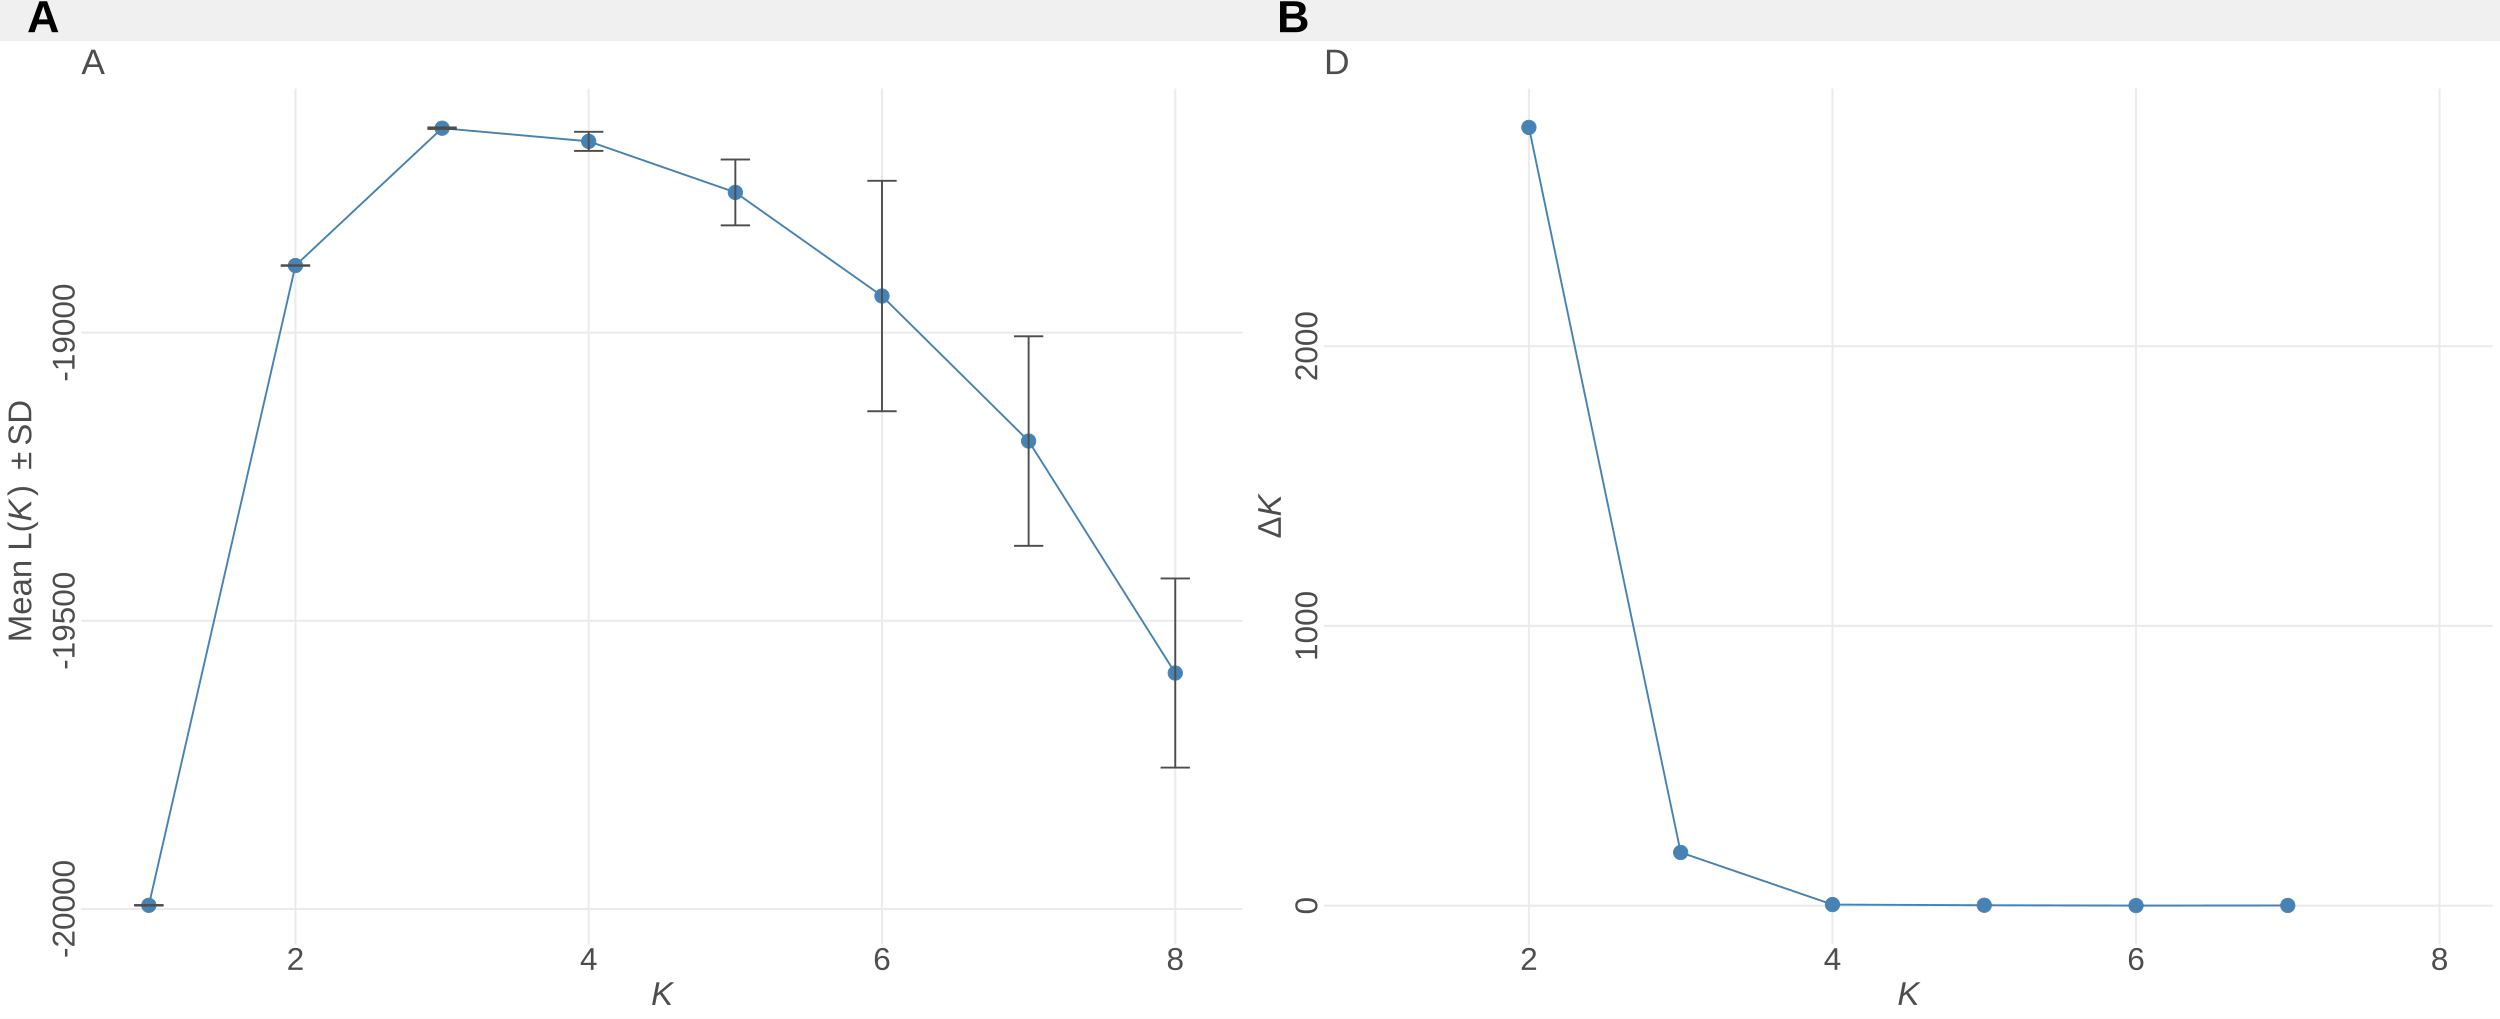
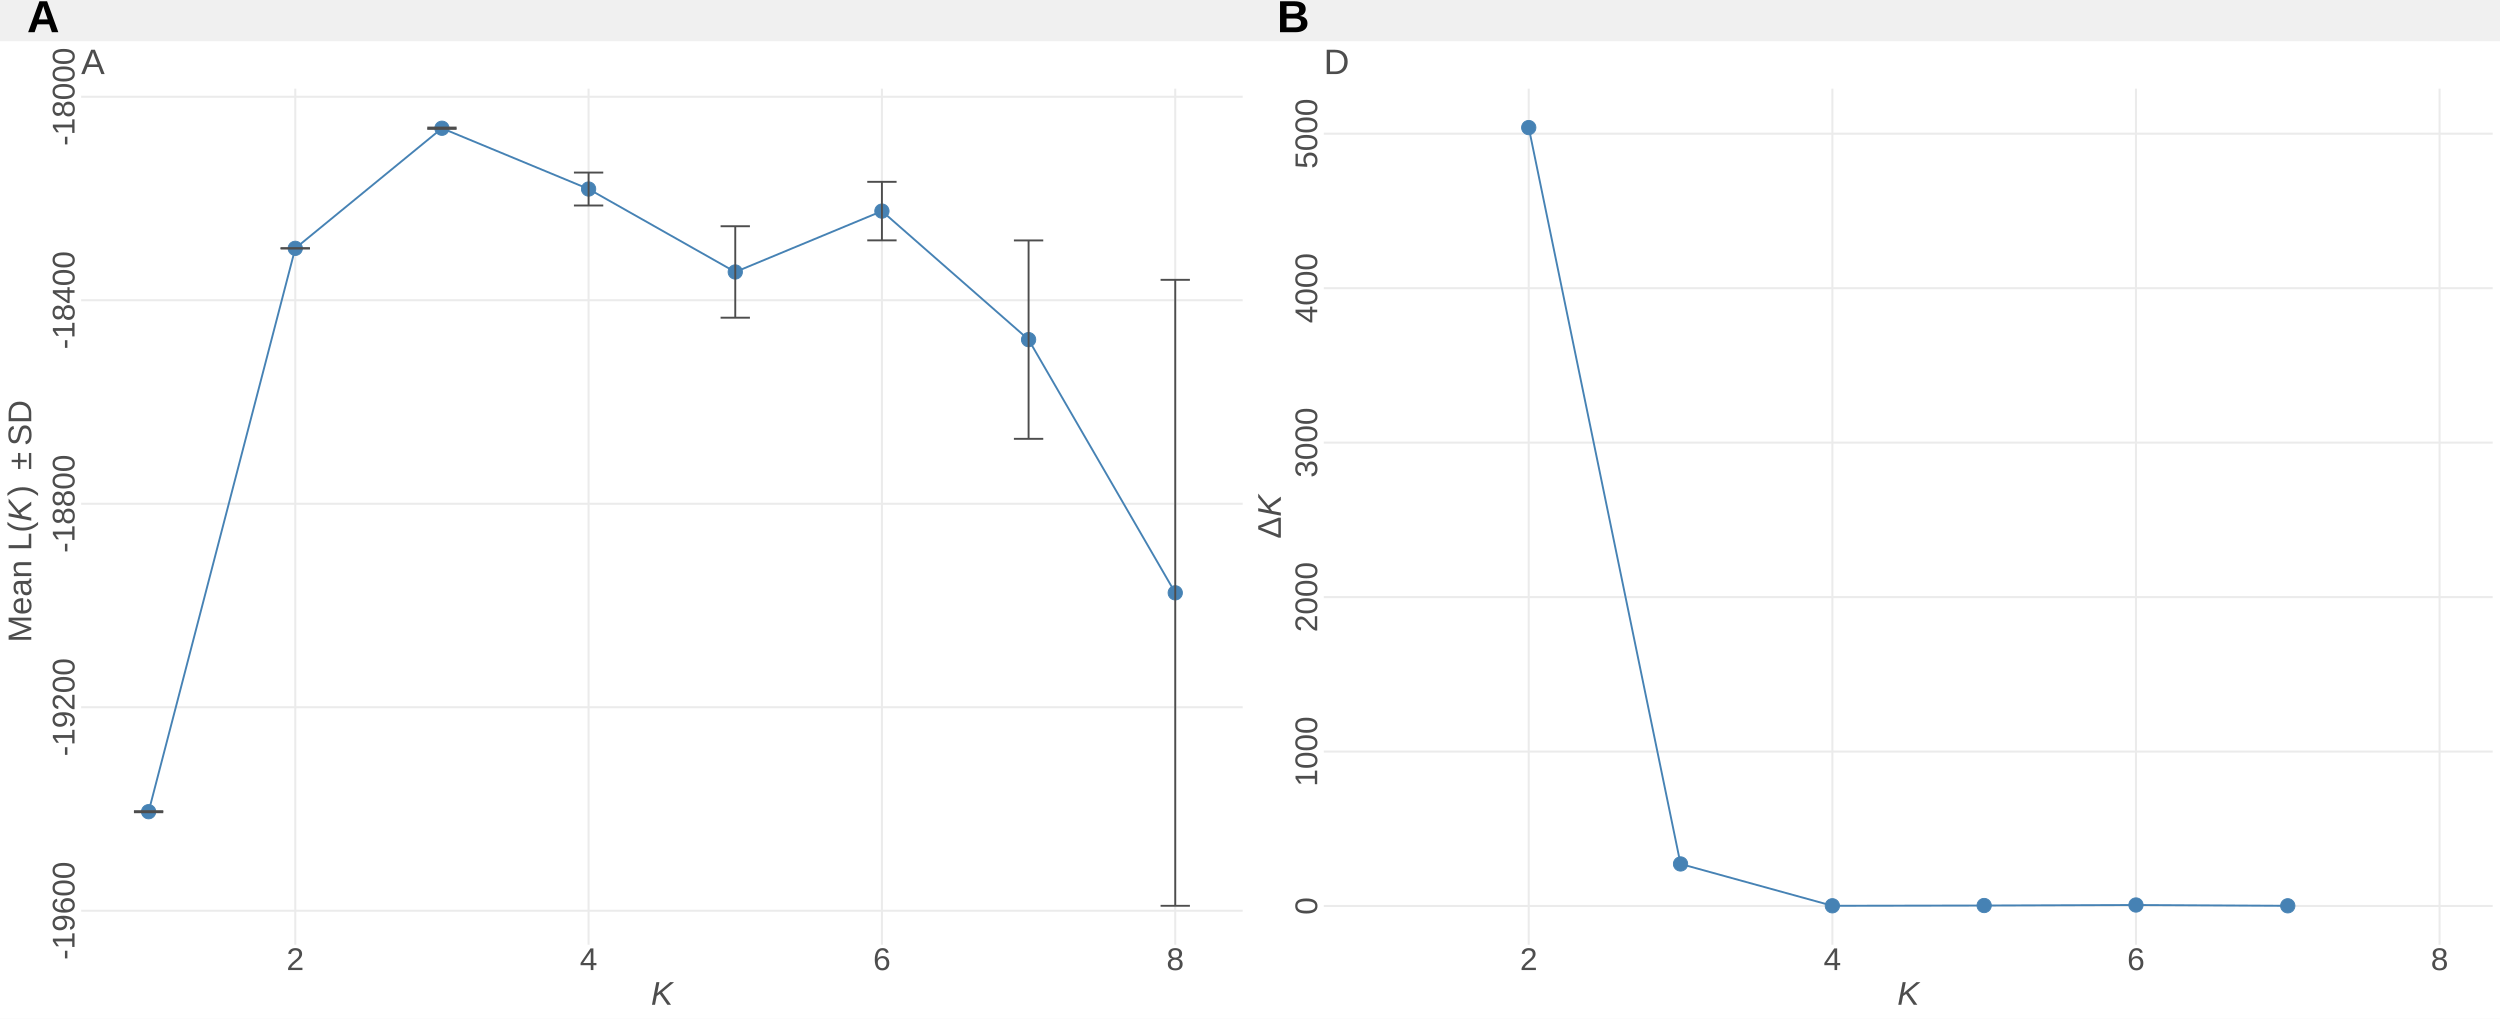
<svg xmlns="http://www.w3.org/2000/svg" width="1944.00pt" height="792.00pt" viewBox="0 0 1944.00 792.00">
  <g class="svglite">
    <defs>
      <style type="text/css">
    .svglite line, .svglite polyline, .svglite polygon, .svglite path, .svglite rect, .svglite circle {
      fill: none;
      stroke: #000000;
      stroke-linecap: round;
      stroke-linejoin: round;
      stroke-miterlimit: 10.00;
    }
    .svglite text {
      white-space: pre;
    }
    .svglite g.glyphgroup path {
      fill: inherit;
      stroke: none;
    }
  </style>
    </defs>
    <rect width="100%" height="100%" style="stroke: none; fill: none;" />
    <defs>
      <clipPath id="cpMC4wMHwxOTQ0LjAwfDAuMDB8NzkyLjAw">
        <rect x="0.00" y="0.00" width="1944.00" height="792.00" />
      </clipPath>
    </defs>
    <g clip-path="url(#cpMC4wMHwxOTQ0LjAwfDAuMDB8NzkyLjAw)">
</g>
    <defs>
      <clipPath id="cpMC4wMHw5NzIuMDB8MzIuMjZ8NzkyLjAw">
        <rect x="0.00" y="32.26" width="972.00" height="759.74" />
      </clipPath>
    </defs>
    <g clip-path="url(#cpMC4wMHw5NzIuMDB8MzIuMjZ8NzkyLjAw)">
      <rect x="0.00" y="32.26" width="972.00" height="759.74" style="stroke-width: 1.07; stroke: #FFFFFF; fill: #FFFFFF;" />
    </g>
    <g clip-path="url(#cpMC4wMHwxOTQ0LjAwfDAuMDB8NzkyLjAw)">
</g>
    <defs>
-       <clipPath id="cpNjMuMjd8OTY2LjMzfDY4LjgyfDczNC40NA==">
-         <rect x="63.27" y="68.82" width="903.06" height="665.62" />
+       <clipPath id="cpNjMuMTB8OTY2LjMzfDY4Ljk1fDczNC42MQ==">
+         <rect x="63.10" y="68.95" width="903.23" height="665.66" />
      </clipPath>
    </defs>
-     <g clip-path="url(#cpNjMuMjd8OTY2LjMzfDY4LjgyfDczNC40NA==)">
-       <rect x="63.27" y="68.82" width="903.06" height="665.62" style="stroke-width: 1.07; stroke: none; fill: #FFFFFF;" />
-       <polyline points="63.27,706.80 966.33,706.80 " style="stroke-width: 1.60; stroke: #EBEBEB; stroke-linecap: butt;" />
-       <polyline points="63.27,482.72 966.33,482.72 " style="stroke-width: 1.60; stroke: #EBEBEB; stroke-linecap: butt;" />
-       <polyline points="63.27,258.65 966.33,258.65 " style="stroke-width: 1.60; stroke: #EBEBEB; stroke-linecap: butt;" />
-       <polyline points="229.74,734.44 229.74,68.82 " style="stroke-width: 1.60; stroke: #EBEBEB; stroke-linecap: butt;" />
-       <polyline points="457.79,734.44 457.79,68.82 " style="stroke-width: 1.60; stroke: #EBEBEB; stroke-linecap: butt;" />
-       <polyline points="685.83,734.44 685.83,68.82 " style="stroke-width: 1.60; stroke: #EBEBEB; stroke-linecap: butt;" />
-       <polyline points="913.88,734.44 913.88,68.82 " style="stroke-width: 1.60; stroke: #EBEBEB; stroke-linecap: butt;" />
-       <polyline points="115.72,703.97 229.74,206.47 343.77,99.69 457.79,109.92 571.81,149.62 685.83,230.19 799.86,342.96 913.88,523.36 " style="stroke-width: 1.49; stroke: #4682B4; stroke-linecap: butt;" />
-       <circle cx="115.72" cy="703.97" r="5.57" style="stroke-width: 0.71; stroke: #4682B4; fill: #4682B4;" />
-       <circle cx="229.74" cy="206.47" r="5.57" style="stroke-width: 0.71; stroke: #4682B4; fill: #4682B4;" />
-       <circle cx="343.77" cy="99.69" r="5.57" style="stroke-width: 0.71; stroke: #4682B4; fill: #4682B4;" />
-       <circle cx="457.79" cy="109.92" r="5.57" style="stroke-width: 0.71; stroke: #4682B4; fill: #4682B4;" />
-       <circle cx="571.81" cy="149.62" r="5.57" style="stroke-width: 0.71; stroke: #4682B4; fill: #4682B4;" />
-       <circle cx="685.83" cy="230.19" r="5.57" style="stroke-width: 0.71; stroke: #4682B4; fill: #4682B4;" />
-       <circle cx="799.86" cy="342.96" r="5.57" style="stroke-width: 0.71; stroke: #4682B4; fill: #4682B4;" />
-       <circle cx="913.88" cy="523.36" r="5.57" style="stroke-width: 0.71; stroke: #4682B4; fill: #4682B4;" />
-       <polyline points="104.32,703.76 127.12,703.76 " style="stroke-width: 1.49; stroke: #4D4D4D; stroke-linecap: butt;" />
-       <polyline points="115.72,703.76 115.72,704.18 " style="stroke-width: 1.49; stroke: #4D4D4D; stroke-linecap: butt;" />
-       <polyline points="104.32,704.18 127.12,704.18 " style="stroke-width: 1.49; stroke: #4D4D4D; stroke-linecap: butt;" />
-       <polyline points="218.34,206.33 241.15,206.33 " style="stroke-width: 1.49; stroke: #4D4D4D; stroke-linecap: butt;" />
-       <polyline points="229.74,206.33 229.74,206.61 " style="stroke-width: 1.49; stroke: #4D4D4D; stroke-linecap: butt;" />
-       <polyline points="218.34,206.61 241.15,206.61 " style="stroke-width: 1.49; stroke: #4D4D4D; stroke-linecap: butt;" />
-       <polyline points="332.36,99.07 355.17,99.07 " style="stroke-width: 1.49; stroke: #4D4D4D; stroke-linecap: butt;" />
-       <polyline points="343.77,99.07 343.77,100.30 " style="stroke-width: 1.49; stroke: #4D4D4D; stroke-linecap: butt;" />
-       <polyline points="332.36,100.30 355.17,100.30 " style="stroke-width: 1.49; stroke: #4D4D4D; stroke-linecap: butt;" />
-       <polyline points="446.39,102.49 469.19,102.49 " style="stroke-width: 1.49; stroke: #4D4D4D; stroke-linecap: butt;" />
-       <polyline points="457.79,102.49 457.79,117.35 " style="stroke-width: 1.49; stroke: #4D4D4D; stroke-linecap: butt;" />
-       <polyline points="446.39,117.35 469.19,117.35 " style="stroke-width: 1.49; stroke: #4D4D4D; stroke-linecap: butt;" />
-       <polyline points="560.41,124.01 583.21,124.01 " style="stroke-width: 1.49; stroke: #4D4D4D; stroke-linecap: butt;" />
-       <polyline points="571.81,124.01 571.81,175.24 " style="stroke-width: 1.49; stroke: #4D4D4D; stroke-linecap: butt;" />
-       <polyline points="560.41,175.24 583.21,175.24 " style="stroke-width: 1.49; stroke: #4D4D4D; stroke-linecap: butt;" />
-       <polyline points="674.43,140.59 697.24,140.59 " style="stroke-width: 1.49; stroke: #4D4D4D; stroke-linecap: butt;" />
-       <polyline points="685.83,140.59 685.83,319.78 " style="stroke-width: 1.49; stroke: #4D4D4D; stroke-linecap: butt;" />
-       <polyline points="674.43,319.78 697.24,319.78 " style="stroke-width: 1.49; stroke: #4D4D4D; stroke-linecap: butt;" />
-       <polyline points="788.46,261.49 811.26,261.49 " style="stroke-width: 1.49; stroke: #4D4D4D; stroke-linecap: butt;" />
-       <polyline points="799.86,261.49 799.86,424.43 " style="stroke-width: 1.49; stroke: #4D4D4D; stroke-linecap: butt;" />
-       <polyline points="788.46,424.43 811.26,424.43 " style="stroke-width: 1.49; stroke: #4D4D4D; stroke-linecap: butt;" />
-       <polyline points="902.48,449.82 925.28,449.82 " style="stroke-width: 1.49; stroke: #4D4D4D; stroke-linecap: butt;" />
-       <polyline points="913.88,449.82 913.88,596.89 " style="stroke-width: 1.49; stroke: #4D4D4D; stroke-linecap: butt;" />
-       <polyline points="902.48,596.89 925.28,596.89 " style="stroke-width: 1.49; stroke: #4D4D4D; stroke-linecap: butt;" />
+     <g clip-path="url(#cpNjMuMTB8OTY2LjMzfDY4Ljk1fDczNC42MQ==)">
+       <rect x="63.10" y="68.95" width="903.23" height="665.66" style="stroke-width: 1.07; stroke: none; fill: #FFFFFF;" />
+       <polyline points="63.10,708.19 966.33,708.19 " style="stroke-width: 1.60; stroke: #EBEBEB; stroke-linecap: butt;" />
+       <polyline points="63.10,549.95 966.33,549.95 " style="stroke-width: 1.60; stroke: #EBEBEB; stroke-linecap: butt;" />
+       <polyline points="63.10,391.71 966.33,391.71 " style="stroke-width: 1.60; stroke: #EBEBEB; stroke-linecap: butt;" />
+       <polyline points="63.10,233.47 966.33,233.47 " style="stroke-width: 1.60; stroke: #EBEBEB; stroke-linecap: butt;" />
+       <polyline points="63.10,75.23 966.33,75.23 " style="stroke-width: 1.60; stroke: #EBEBEB; stroke-linecap: butt;" />
+       <polyline points="229.60,734.61 229.60,68.95 " style="stroke-width: 1.60; stroke: #EBEBEB; stroke-linecap: butt;" />
+       <polyline points="457.69,734.61 457.69,68.95 " style="stroke-width: 1.60; stroke: #EBEBEB; stroke-linecap: butt;" />
+       <polyline points="685.78,734.61 685.78,68.95 " style="stroke-width: 1.60; stroke: #EBEBEB; stroke-linecap: butt;" />
+       <polyline points="913.87,734.61 913.87,68.95 " style="stroke-width: 1.60; stroke: #EBEBEB; stroke-linecap: butt;" />
+       <polyline points="115.56,631.18 229.60,193.11 343.65,99.72 457.69,146.99 571.74,211.49 685.78,164.15 799.83,264.10 913.87,460.98 " style="stroke-width: 1.49; stroke: #4682B4; stroke-linecap: butt;" />
+       <circle cx="115.56" cy="631.18" r="5.57" style="stroke-width: 0.71; stroke: #4682B4; fill: #4682B4;" />
+       <circle cx="229.60" cy="193.11" r="5.57" style="stroke-width: 0.71; stroke: #4682B4; fill: #4682B4;" />
+       <circle cx="343.65" cy="99.72" r="5.57" style="stroke-width: 0.71; stroke: #4682B4; fill: #4682B4;" />
+       <circle cx="457.69" cy="146.99" r="5.57" style="stroke-width: 0.71; stroke: #4682B4; fill: #4682B4;" />
+       <circle cx="571.74" cy="211.49" r="5.57" style="stroke-width: 0.71; stroke: #4682B4; fill: #4682B4;" />
+       <circle cx="685.78" cy="164.15" r="5.57" style="stroke-width: 0.71; stroke: #4682B4; fill: #4682B4;" />
+       <circle cx="799.83" cy="264.10" r="5.57" style="stroke-width: 0.71; stroke: #4682B4; fill: #4682B4;" />
+       <circle cx="913.87" cy="460.98" r="5.57" style="stroke-width: 0.71; stroke: #4682B4; fill: #4682B4;" />
+       <polyline points="104.16,630.76 126.96,630.76 " style="stroke-width: 1.49; stroke: #4D4D4D; stroke-linecap: butt;" />
+       <polyline points="115.56,630.76 115.56,631.60 " style="stroke-width: 1.49; stroke: #4D4D4D; stroke-linecap: butt;" />
+       <polyline points="104.16,631.60 126.96,631.60 " style="stroke-width: 1.49; stroke: #4D4D4D; stroke-linecap: butt;" />
+       <polyline points="218.20,193.04 241.01,193.04 " style="stroke-width: 1.49; stroke: #4D4D4D; stroke-linecap: butt;" />
+       <polyline points="229.60,193.04 229.60,193.18 " style="stroke-width: 1.49; stroke: #4D4D4D; stroke-linecap: butt;" />
+       <polyline points="218.20,193.18 241.01,193.18 " style="stroke-width: 1.49; stroke: #4D4D4D; stroke-linecap: butt;" />
+       <polyline points="332.24,99.21 355.05,99.21 " style="stroke-width: 1.49; stroke: #4D4D4D; stroke-linecap: butt;" />
+       <polyline points="343.65,99.21 343.65,100.24 " style="stroke-width: 1.49; stroke: #4D4D4D; stroke-linecap: butt;" />
+       <polyline points="332.24,100.24 355.05,100.24 " style="stroke-width: 1.49; stroke: #4D4D4D; stroke-linecap: butt;" />
+       <polyline points="446.29,134.19 469.10,134.19 " style="stroke-width: 1.49; stroke: #4D4D4D; stroke-linecap: butt;" />
+       <polyline points="457.69,134.19 457.69,159.79 " style="stroke-width: 1.49; stroke: #4D4D4D; stroke-linecap: butt;" />
+       <polyline points="446.29,159.79 469.10,159.79 " style="stroke-width: 1.49; stroke: #4D4D4D; stroke-linecap: butt;" />
+       <polyline points="560.33,175.93 583.14,175.93 " style="stroke-width: 1.49; stroke: #4D4D4D; stroke-linecap: butt;" />
+       <polyline points="571.74,175.93 571.74,247.05 " style="stroke-width: 1.49; stroke: #4D4D4D; stroke-linecap: butt;" />
+       <polyline points="560.33,247.05 583.14,247.05 " style="stroke-width: 1.49; stroke: #4D4D4D; stroke-linecap: butt;" />
+       <polyline points="674.38,141.41 697.19,141.41 " style="stroke-width: 1.49; stroke: #4D4D4D; stroke-linecap: butt;" />
+       <polyline points="685.78,141.41 685.78,186.89 " style="stroke-width: 1.49; stroke: #4D4D4D; stroke-linecap: butt;" />
+       <polyline points="674.38,186.89 697.19,186.89 " style="stroke-width: 1.49; stroke: #4D4D4D; stroke-linecap: butt;" />
+       <polyline points="788.42,186.95 811.23,186.95 " style="stroke-width: 1.49; stroke: #4D4D4D; stroke-linecap: butt;" />
+       <polyline points="799.83,186.95 799.83,341.24 " style="stroke-width: 1.49; stroke: #4D4D4D; stroke-linecap: butt;" />
+       <polyline points="788.42,341.24 811.23,341.24 " style="stroke-width: 1.49; stroke: #4D4D4D; stroke-linecap: butt;" />
+       <polyline points="902.47,217.61 925.27,217.61 " style="stroke-width: 1.49; stroke: #4D4D4D; stroke-linecap: butt;" />
+       <polyline points="913.87,217.61 913.87,704.35 " style="stroke-width: 1.49; stroke: #4D4D4D; stroke-linecap: butt;" />
+       <polyline points="902.47,704.35 925.27,704.35 " style="stroke-width: 1.49; stroke: #4D4D4D; stroke-linecap: butt;" />
    </g>
    <g clip-path="url(#cpMC4wMHwxOTQ0LjAwfDAuMDB8NzkyLjAw)">
-       <text transform="translate(57.98,706.80) rotate(-90)" text-anchor="middle" style="font-size: 24.50px;fill: #4D4D4D; font-family: &quot;Arial&quot;;" textLength="76.28px" lengthAdjust="spacingAndGlyphs">-20000</text>
-       <text transform="translate(57.98,482.72) rotate(-90)" text-anchor="middle" style="font-size: 24.50px;fill: #4D4D4D; font-family: &quot;Arial&quot;;" textLength="76.28px" lengthAdjust="spacingAndGlyphs">-19500</text>
-       <text transform="translate(57.98,258.65) rotate(-90)" text-anchor="middle" style="font-size: 24.50px;fill: #4D4D4D; font-family: &quot;Arial&quot;;" textLength="76.28px" lengthAdjust="spacingAndGlyphs">-19000</text>
-       <text x="229.74" y="754.17" text-anchor="middle" style="font-size: 24.50px;fill: #4D4D4D; font-family: &quot;Arial&quot;;" textLength="13.62px" lengthAdjust="spacingAndGlyphs">2</text>
-       <text x="457.79" y="754.17" text-anchor="middle" style="font-size: 24.50px;fill: #4D4D4D; font-family: &quot;Arial&quot;;" textLength="13.62px" lengthAdjust="spacingAndGlyphs">4</text>
-       <text x="685.83" y="754.17" text-anchor="middle" style="font-size: 24.50px;fill: #4D4D4D; font-family: &quot;Arial&quot;;" textLength="13.62px" lengthAdjust="spacingAndGlyphs">6</text>
-       <text x="913.88" y="754.17" text-anchor="middle" style="font-size: 24.50px;fill: #4D4D4D; font-family: &quot;Arial&quot;;" textLength="13.62px" lengthAdjust="spacingAndGlyphs">8</text>
-       <text x="506.27" y="781.42" style="font-size: 25.60px; font-style: italic;fill: #4D4D4D; font-family: &quot;Arial&quot;;" textLength="17.08px" lengthAdjust="spacingAndGlyphs">K</text>
-       <text transform="translate(24.31,499.38) rotate(-90)" style="font-size: 25.60px;fill: #4D4D4D; font-family: &quot;Arial&quot;;" textLength="93.88px" lengthAdjust="spacingAndGlyphs">Mean L(</text>
-       <text transform="translate(24.31,405.51) rotate(-90)" style="font-size: 25.60px; font-style: italic;fill: #4D4D4D; font-family: &quot;Arial&quot;;" textLength="17.08px" lengthAdjust="spacingAndGlyphs">K</text>
-       <text transform="translate(24.31,385.69) rotate(-90)" style="font-size: 25.60px;fill: #4D4D4D; font-family: &quot;Arial&quot;;" textLength="15.62px" lengthAdjust="spacingAndGlyphs">) </text>
-       <text transform="translate(24.31,365.33) rotate(-90)" style="font-size: 25.60px;fill: #4D4D4D; font-family: &quot;Arial&quot;;" textLength="14.05px" lengthAdjust="spacingAndGlyphs">±</text>
-       <text transform="translate(24.31,346.54) rotate(-90)" style="font-size: 25.60px;fill: #4D4D4D; font-family: &quot;Arial&quot;;" textLength="42.67px" lengthAdjust="spacingAndGlyphs"> SD</text>
-       <text x="63.27" y="57.61" style="font-size: 27.50px;fill: #4D4D4D; font-family: &quot;Arial&quot;;" textLength="18.34px" lengthAdjust="spacingAndGlyphs">A</text>
+       <text transform="translate(57.96,708.19) rotate(-90)" text-anchor="middle" style="font-size: 24.50px;fill: #4D4D4D; font-family: &quot;Arial&quot;;" textLength="76.28px" lengthAdjust="spacingAndGlyphs">-19600</text>
+       <text transform="translate(57.96,549.95) rotate(-90)" text-anchor="middle" style="font-size: 24.50px;fill: #4D4D4D; font-family: &quot;Arial&quot;;" textLength="76.28px" lengthAdjust="spacingAndGlyphs">-19200</text>
+       <text transform="translate(57.96,391.71) rotate(-90)" text-anchor="middle" style="font-size: 24.50px;fill: #4D4D4D; font-family: &quot;Arial&quot;;" textLength="76.28px" lengthAdjust="spacingAndGlyphs">-18800</text>
+       <text transform="translate(57.96,233.47) rotate(-90)" text-anchor="middle" style="font-size: 24.50px;fill: #4D4D4D; font-family: &quot;Arial&quot;;" textLength="76.28px" lengthAdjust="spacingAndGlyphs">-18400</text>
+       <text transform="translate(57.96,75.23) rotate(-90)" text-anchor="middle" style="font-size: 24.50px;fill: #4D4D4D; font-family: &quot;Arial&quot;;" textLength="76.28px" lengthAdjust="spacingAndGlyphs">-18000</text>
+       <text x="229.60" y="754.34" text-anchor="middle" style="font-size: 24.50px;fill: #4D4D4D; font-family: &quot;Arial&quot;;" textLength="13.62px" lengthAdjust="spacingAndGlyphs">2</text>
+       <text x="457.69" y="754.34" text-anchor="middle" style="font-size: 24.50px;fill: #4D4D4D; font-family: &quot;Arial&quot;;" textLength="13.62px" lengthAdjust="spacingAndGlyphs">4</text>
+       <text x="685.78" y="754.34" text-anchor="middle" style="font-size: 24.50px;fill: #4D4D4D; font-family: &quot;Arial&quot;;" textLength="13.62px" lengthAdjust="spacingAndGlyphs">6</text>
+       <text x="913.87" y="754.34" text-anchor="middle" style="font-size: 24.50px;fill: #4D4D4D; font-family: &quot;Arial&quot;;" textLength="13.62px" lengthAdjust="spacingAndGlyphs">8</text>
+       <text x="506.18" y="781.31" style="font-size: 25.60px; font-style: italic;fill: #4D4D4D; font-family: &quot;Arial&quot;;" textLength="17.08px" lengthAdjust="spacingAndGlyphs">K</text>
+       <text transform="translate(24.31,499.54) rotate(-90)" style="font-size: 25.60px;fill: #4D4D4D; font-family: &quot;Arial&quot;;" textLength="93.88px" lengthAdjust="spacingAndGlyphs">Mean L(</text>
+       <text transform="translate(24.31,405.66) rotate(-90)" style="font-size: 25.60px; font-style: italic;fill: #4D4D4D; font-family: &quot;Arial&quot;;" textLength="17.08px" lengthAdjust="spacingAndGlyphs">K</text>
+       <text transform="translate(24.31,385.84) rotate(-90)" style="font-size: 25.60px;fill: #4D4D4D; font-family: &quot;Arial&quot;;" textLength="15.62px" lengthAdjust="spacingAndGlyphs">) </text>
+       <text transform="translate(24.31,365.48) rotate(-90)" style="font-size: 25.60px;fill: #4D4D4D; font-family: &quot;Arial&quot;;" textLength="14.05px" lengthAdjust="spacingAndGlyphs">±</text>
+       <text transform="translate(24.31,346.69) rotate(-90)" style="font-size: 25.60px;fill: #4D4D4D; font-family: &quot;Arial&quot;;" textLength="42.67px" lengthAdjust="spacingAndGlyphs"> SD</text>
+       <text x="63.10" y="57.61" style="font-size: 27.50px;fill: #4D4D4D; font-family: &quot;Arial&quot;;" textLength="18.34px" lengthAdjust="spacingAndGlyphs">A</text>
      <text x="21.00" y="25.06" style="font-size: 35.00px; font-weight: bold; font-family: &quot;Arial&quot;;" textLength="25.28px" lengthAdjust="spacingAndGlyphs">A</text>
    </g>
    <defs>
      <clipPath id="cpOTcyLjAwfDE5NDQuMDB8MzIuMjZ8NzkyLjAw">
        <rect x="972.00" y="32.26" width="972.00" height="759.74" />
      </clipPath>
    </defs>
    <g clip-path="url(#cpOTcyLjAwfDE5NDQuMDB8MzIuMjZ8NzkyLjAw)">
      <rect x="972.00" y="32.26" width="972.00" height="759.74" style="stroke-width: 1.07; stroke: #FFFFFF; fill: #FFFFFF;" />
    </g>
    <g clip-path="url(#cpMC4wMHwxOTQ0LjAwfDAuMDB8NzkyLjAw)">
</g>
    <defs>
-       <clipPath id="cpMTAyOS41NnwxOTM4LjMzfDY4LjgyfDczNC40NA==">
-         <rect x="1029.56" y="68.82" width="908.77" height="665.62" />
+       <clipPath id="cpMTAyOS4zOXwxOTM4LjMzfDY4Ljk1fDczNC42MQ==">
+         <rect x="1029.39" y="68.95" width="908.94" height="665.66" />
      </clipPath>
    </defs>
-     <g clip-path="url(#cpMTAyOS41NnwxOTM4LjMzfDY4LjgyfDczNC40NA==)">
-       <rect x="1029.56" y="68.82" width="908.77" height="665.62" style="stroke-width: 1.07; stroke: none; fill: #FFFFFF;" />
-       <polyline points="1029.56,704.26 1938.33,704.26 " style="stroke-width: 1.60; stroke: #EBEBEB; stroke-linecap: butt;" />
-       <polyline points="1029.56,486.72 1938.33,486.72 " style="stroke-width: 1.60; stroke: #EBEBEB; stroke-linecap: butt;" />
-       <polyline points="1029.56,269.17 1938.33,269.17 " style="stroke-width: 1.60; stroke: #EBEBEB; stroke-linecap: butt;" />
-       <polyline points="1188.89,734.44 1188.89,68.82 " style="stroke-width: 1.60; stroke: #EBEBEB; stroke-linecap: butt;" />
-       <polyline points="1424.93,734.44 1424.93,68.82 " style="stroke-width: 1.60; stroke: #EBEBEB; stroke-linecap: butt;" />
-       <polyline points="1660.98,734.44 1660.98,68.82 " style="stroke-width: 1.60; stroke: #EBEBEB; stroke-linecap: butt;" />
-       <polyline points="1897.02,734.44 1897.02,68.82 " style="stroke-width: 1.60; stroke: #EBEBEB; stroke-linecap: butt;" />
-       <polyline points="1188.89,99.07 1306.91,662.89 1424.93,703.40 1542.96,703.91 1660.98,704.18 1779.00,704.08 " style="stroke-width: 1.49; stroke: #4682B4; stroke-linecap: butt;" />
-       <circle cx="1188.89" cy="99.07" r="5.57" style="stroke-width: 0.71; stroke: #4682B4; fill: #4682B4;" />
-       <circle cx="1306.91" cy="662.89" r="5.57" style="stroke-width: 0.71; stroke: #4682B4; fill: #4682B4;" />
-       <circle cx="1424.93" cy="703.40" r="5.57" style="stroke-width: 0.71; stroke: #4682B4; fill: #4682B4;" />
-       <circle cx="1542.96" cy="703.91" r="5.57" style="stroke-width: 0.71; stroke: #4682B4; fill: #4682B4;" />
-       <circle cx="1660.98" cy="704.18" r="5.57" style="stroke-width: 0.71; stroke: #4682B4; fill: #4682B4;" />
-       <circle cx="1779.00" cy="704.08" r="5.57" style="stroke-width: 0.71; stroke: #4682B4; fill: #4682B4;" />
+     <g clip-path="url(#cpMTAyOS4zOXwxOTM4LjMzfDY4Ljk1fDczNC42MQ==)">
+       <rect x="1029.39" y="68.95" width="908.94" height="665.66" style="stroke-width: 1.07; stroke: none; fill: #FFFFFF;" />
+       <polyline points="1029.39,704.50 1938.33,704.50 " style="stroke-width: 1.60; stroke: #EBEBEB; stroke-linecap: butt;" />
+       <polyline points="1029.39,584.40 1938.33,584.40 " style="stroke-width: 1.60; stroke: #EBEBEB; stroke-linecap: butt;" />
+       <polyline points="1029.39,464.29 1938.33,464.29 " style="stroke-width: 1.60; stroke: #EBEBEB; stroke-linecap: butt;" />
+       <polyline points="1029.39,344.19 1938.33,344.19 " style="stroke-width: 1.60; stroke: #EBEBEB; stroke-linecap: butt;" />
+       <polyline points="1029.39,224.08 1938.33,224.08 " style="stroke-width: 1.60; stroke: #EBEBEB; stroke-linecap: butt;" />
+       <polyline points="1029.39,103.97 1938.33,103.97 " style="stroke-width: 1.60; stroke: #EBEBEB; stroke-linecap: butt;" />
+       <polyline points="1188.75,734.61 1188.75,68.95 " style="stroke-width: 1.60; stroke: #EBEBEB; stroke-linecap: butt;" />
+       <polyline points="1424.84,734.61 1424.84,68.95 " style="stroke-width: 1.60; stroke: #EBEBEB; stroke-linecap: butt;" />
+       <polyline points="1660.93,734.61 1660.93,68.95 " style="stroke-width: 1.60; stroke: #EBEBEB; stroke-linecap: butt;" />
+       <polyline points="1897.02,734.61 1897.02,68.95 " style="stroke-width: 1.60; stroke: #EBEBEB; stroke-linecap: butt;" />
+       <polyline points="1188.75,99.21 1306.79,671.81 1424.84,704.34 1542.88,704.13 1660.93,703.73 1778.97,704.35 " style="stroke-width: 1.49; stroke: #4682B4; stroke-linecap: butt;" />
+       <circle cx="1188.75" cy="99.21" r="5.57" style="stroke-width: 0.71; stroke: #4682B4; fill: #4682B4;" />
+       <circle cx="1306.79" cy="671.81" r="5.57" style="stroke-width: 0.71; stroke: #4682B4; fill: #4682B4;" />
+       <circle cx="1424.84" cy="704.34" r="5.57" style="stroke-width: 0.71; stroke: #4682B4; fill: #4682B4;" />
+       <circle cx="1542.88" cy="704.13" r="5.57" style="stroke-width: 0.71; stroke: #4682B4; fill: #4682B4;" />
+       <circle cx="1660.93" cy="703.73" r="5.57" style="stroke-width: 0.71; stroke: #4682B4; fill: #4682B4;" />
+       <circle cx="1778.97" cy="704.35" r="5.57" style="stroke-width: 0.71; stroke: #4682B4; fill: #4682B4;" />
    </g>
    <g clip-path="url(#cpMC4wMHwxOTQ0LjAwfDAuMDB8NzkyLjAw)">
-       <text transform="translate(1024.28,704.26) rotate(-90)" text-anchor="middle" style="font-size: 24.50px;fill: #4D4D4D; font-family: &quot;Arial&quot;;" textLength="13.62px" lengthAdjust="spacingAndGlyphs">0</text>
-       <text transform="translate(1024.28,486.72) rotate(-90)" text-anchor="middle" style="font-size: 24.50px;fill: #4D4D4D; font-family: &quot;Arial&quot;;" textLength="54.50px" lengthAdjust="spacingAndGlyphs">1000</text>
-       <text transform="translate(1024.28,269.17) rotate(-90)" text-anchor="middle" style="font-size: 24.50px;fill: #4D4D4D; font-family: &quot;Arial&quot;;" textLength="54.50px" lengthAdjust="spacingAndGlyphs">2000</text>
-       <text x="1188.89" y="754.17" text-anchor="middle" style="font-size: 24.50px;fill: #4D4D4D; font-family: &quot;Arial&quot;;" textLength="13.62px" lengthAdjust="spacingAndGlyphs">2</text>
-       <text x="1424.93" y="754.17" text-anchor="middle" style="font-size: 24.50px;fill: #4D4D4D; font-family: &quot;Arial&quot;;" textLength="13.62px" lengthAdjust="spacingAndGlyphs">4</text>
-       <text x="1660.98" y="754.17" text-anchor="middle" style="font-size: 24.50px;fill: #4D4D4D; font-family: &quot;Arial&quot;;" textLength="13.62px" lengthAdjust="spacingAndGlyphs">6</text>
-       <text x="1897.02" y="754.17" text-anchor="middle" style="font-size: 24.50px;fill: #4D4D4D; font-family: &quot;Arial&quot;;" textLength="13.62px" lengthAdjust="spacingAndGlyphs">8</text>
-       <text x="1475.41" y="781.42" style="font-size: 25.60px; font-style: italic;fill: #4D4D4D; font-family: &quot;Arial&quot;;" textLength="17.08px" lengthAdjust="spacingAndGlyphs">K</text>
-       <text transform="translate(995.99,418.71) rotate(-90)" style="font-size: 25.60px;fill: #4D4D4D; font-family: &quot;Arial&quot;;" textLength="17.09px" lengthAdjust="spacingAndGlyphs">Δ</text>
-       <text transform="translate(995.99,401.61) rotate(-90)" style="font-size: 25.60px; font-style: italic;fill: #4D4D4D; font-family: &quot;Arial&quot;;" textLength="17.08px" lengthAdjust="spacingAndGlyphs">K</text>
-       <text x="1029.56" y="57.61" style="font-size: 27.50px;fill: #4D4D4D; font-family: &quot;Arial&quot;;" textLength="19.86px" lengthAdjust="spacingAndGlyphs">D</text>
+       <text transform="translate(1024.25,704.50) rotate(-90)" text-anchor="middle" style="font-size: 24.50px;fill: #4D4D4D; font-family: &quot;Arial&quot;;" textLength="13.62px" lengthAdjust="spacingAndGlyphs">0</text>
+       <text transform="translate(1024.25,584.40) rotate(-90)" text-anchor="middle" style="font-size: 24.50px;fill: #4D4D4D; font-family: &quot;Arial&quot;;" textLength="54.50px" lengthAdjust="spacingAndGlyphs">1000</text>
+       <text transform="translate(1024.25,464.29) rotate(-90)" text-anchor="middle" style="font-size: 24.50px;fill: #4D4D4D; font-family: &quot;Arial&quot;;" textLength="54.50px" lengthAdjust="spacingAndGlyphs">2000</text>
+       <text transform="translate(1024.25,344.19) rotate(-90)" text-anchor="middle" style="font-size: 24.50px;fill: #4D4D4D; font-family: &quot;Arial&quot;;" textLength="54.50px" lengthAdjust="spacingAndGlyphs">3000</text>
+       <text transform="translate(1024.25,224.08) rotate(-90)" text-anchor="middle" style="font-size: 24.50px;fill: #4D4D4D; font-family: &quot;Arial&quot;;" textLength="54.50px" lengthAdjust="spacingAndGlyphs">4000</text>
+       <text transform="translate(1024.25,103.97) rotate(-90)" text-anchor="middle" style="font-size: 24.50px;fill: #4D4D4D; font-family: &quot;Arial&quot;;" textLength="54.50px" lengthAdjust="spacingAndGlyphs">5000</text>
+       <text x="1188.75" y="754.34" text-anchor="middle" style="font-size: 24.50px;fill: #4D4D4D; font-family: &quot;Arial&quot;;" textLength="13.62px" lengthAdjust="spacingAndGlyphs">2</text>
+       <text x="1424.84" y="754.34" text-anchor="middle" style="font-size: 24.50px;fill: #4D4D4D; font-family: &quot;Arial&quot;;" textLength="13.62px" lengthAdjust="spacingAndGlyphs">4</text>
+       <text x="1660.93" y="754.34" text-anchor="middle" style="font-size: 24.50px;fill: #4D4D4D; font-family: &quot;Arial&quot;;" textLength="13.62px" lengthAdjust="spacingAndGlyphs">6</text>
+       <text x="1897.02" y="754.34" text-anchor="middle" style="font-size: 24.50px;fill: #4D4D4D; font-family: &quot;Arial&quot;;" textLength="13.62px" lengthAdjust="spacingAndGlyphs">8</text>
+       <text x="1475.32" y="781.31" style="font-size: 25.60px; font-style: italic;fill: #4D4D4D; font-family: &quot;Arial&quot;;" textLength="17.08px" lengthAdjust="spacingAndGlyphs">K</text>
+       <text transform="translate(995.99,418.87) rotate(-90)" style="font-size: 25.60px;fill: #4D4D4D; font-family: &quot;Arial&quot;;" textLength="17.09px" lengthAdjust="spacingAndGlyphs">Δ</text>
+       <text transform="translate(995.99,401.77) rotate(-90)" style="font-size: 25.60px; font-style: italic;fill: #4D4D4D; font-family: &quot;Arial&quot;;" textLength="17.08px" lengthAdjust="spacingAndGlyphs">K</text>
+       <text x="1029.39" y="57.61" style="font-size: 27.50px;fill: #4D4D4D; font-family: &quot;Arial&quot;;" textLength="19.86px" lengthAdjust="spacingAndGlyphs">D</text>
      <text x="993.00" y="25.06" style="font-size: 35.00px; font-weight: bold; font-family: &quot;Arial&quot;;" textLength="25.28px" lengthAdjust="spacingAndGlyphs">B</text>
    </g>
  </g>
</svg>
